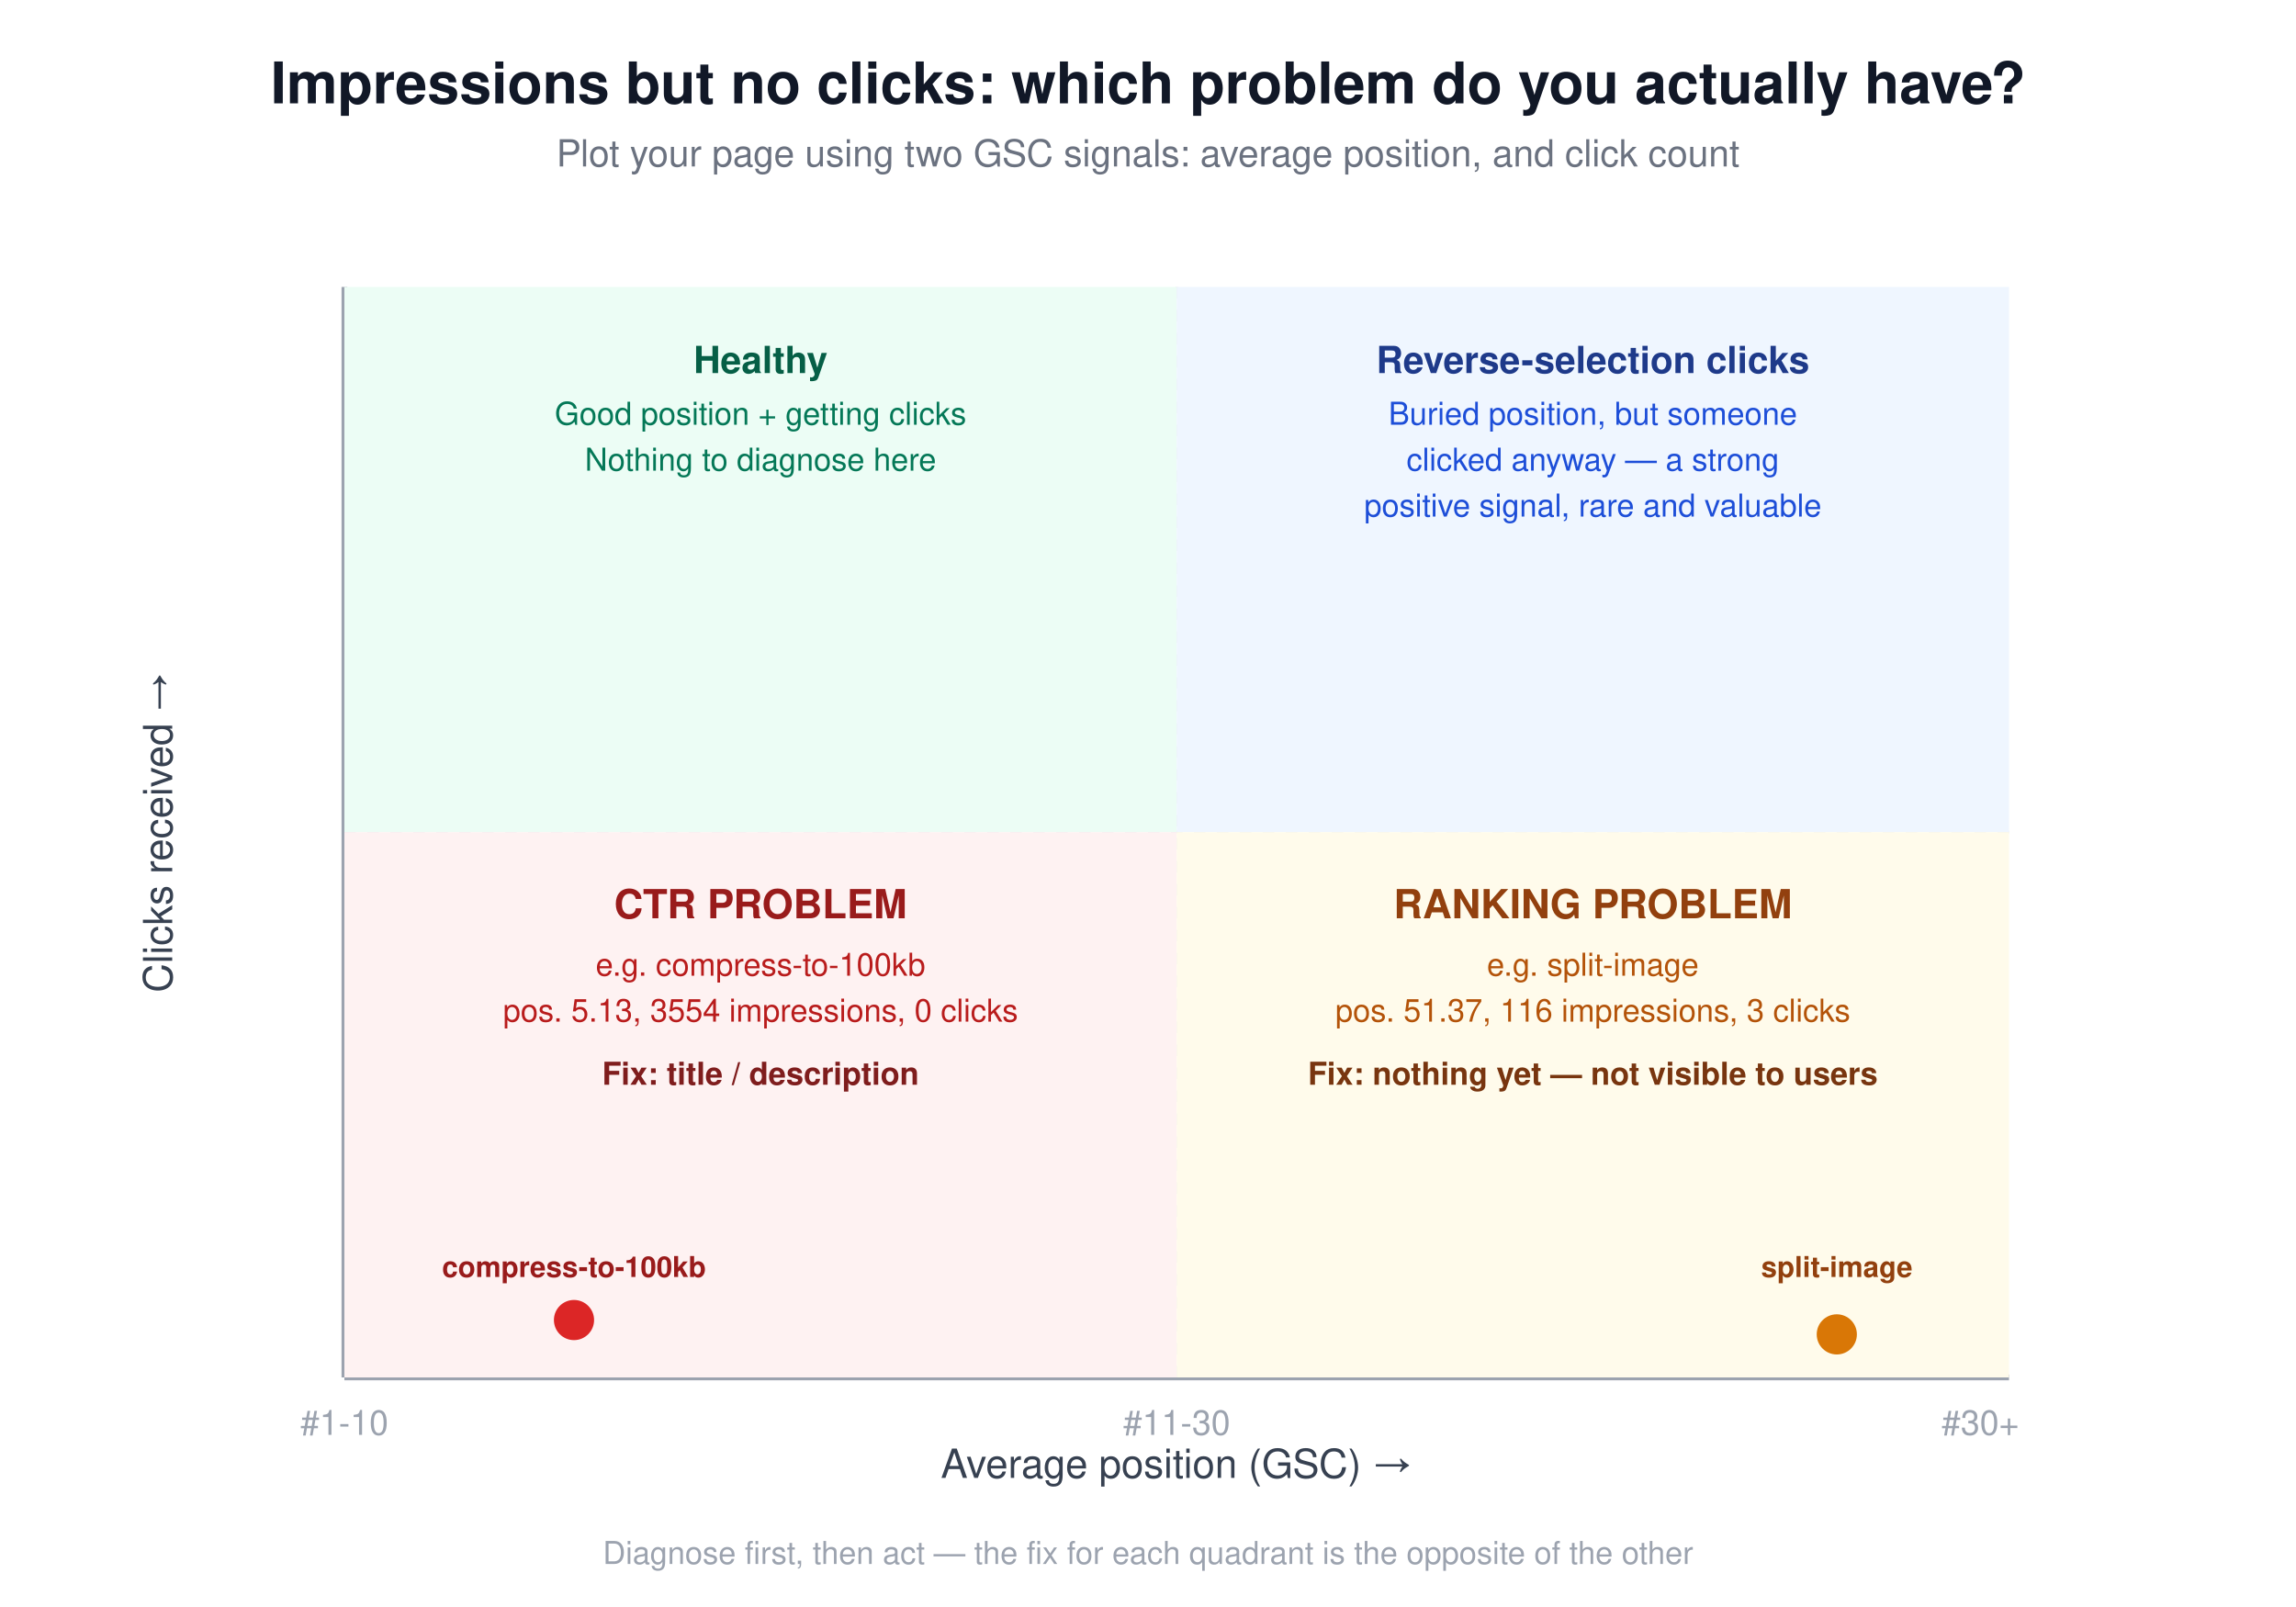
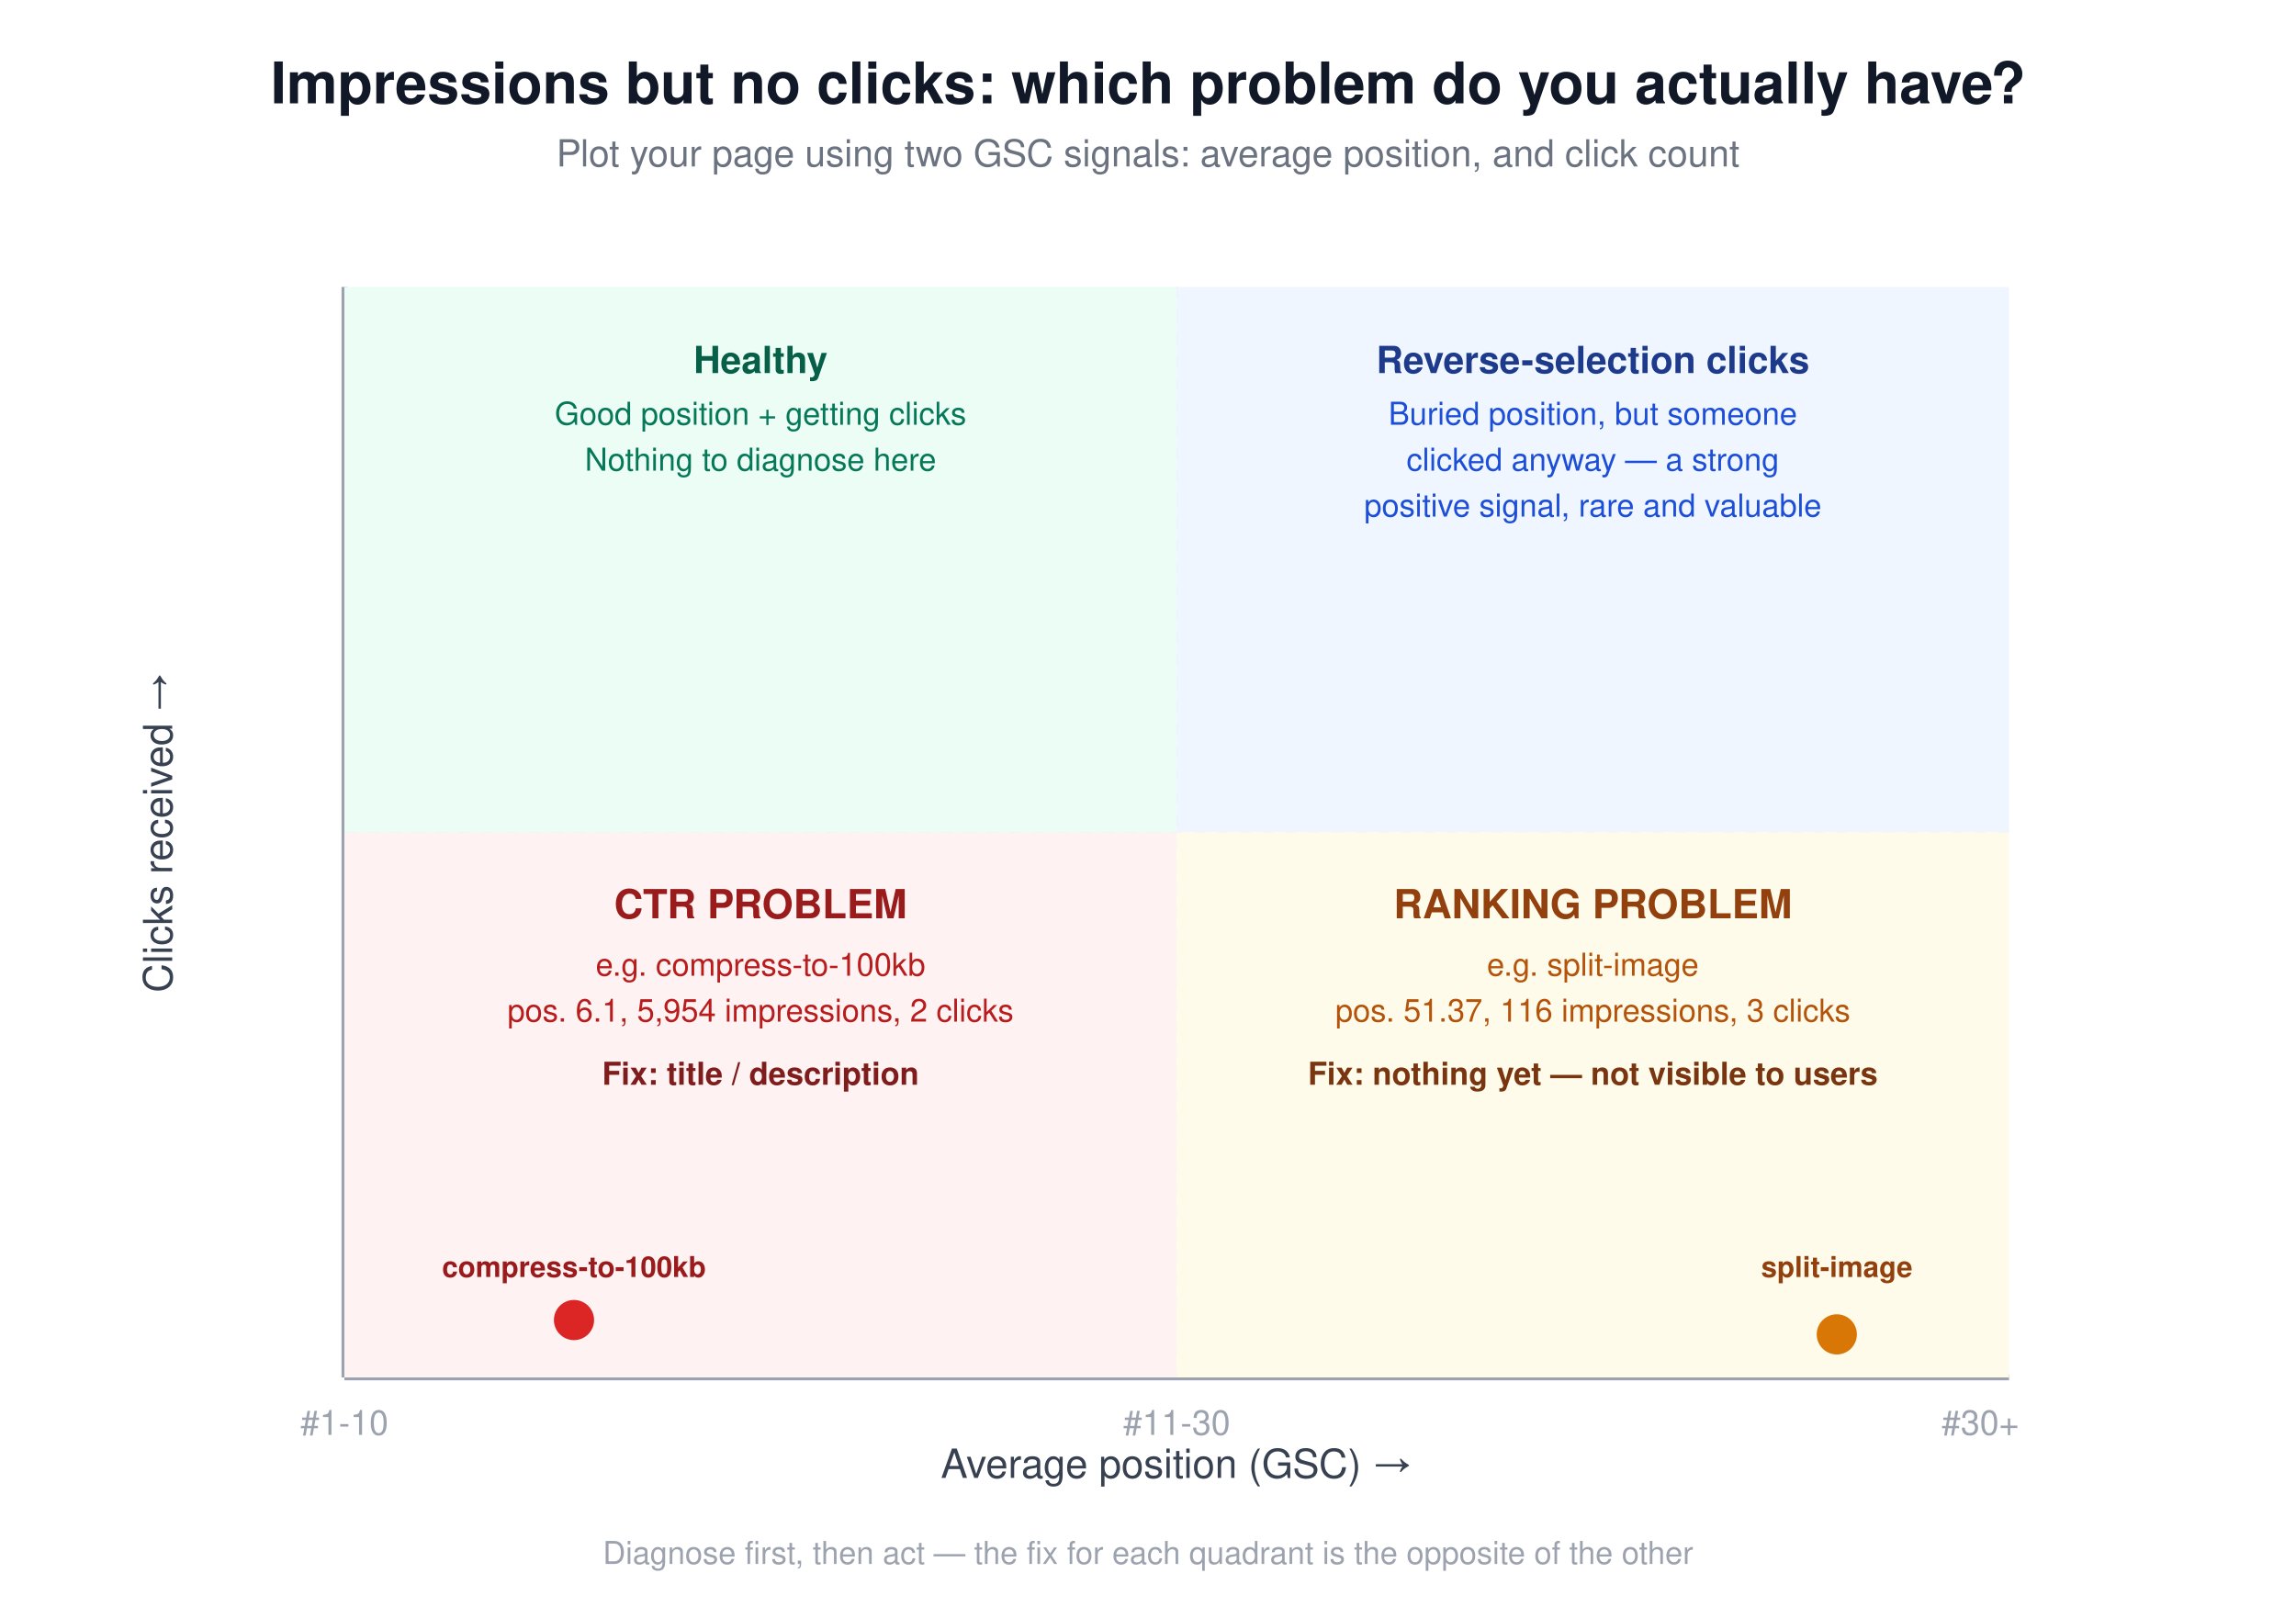
<svg xmlns="http://www.w3.org/2000/svg" viewBox="0 0 800 560" font-family="Helvetica, Arial, sans-serif">
  <rect width="800" height="560" fill="#ffffff" />
  <text x="400" y="36" text-anchor="middle" font-size="20" font-weight="700" fill="#111827">Impressions but no clicks: which problem do you actually have?</text>
  <text x="400" y="58" text-anchor="middle" font-size="13" fill="#6b7280">Plot your page using two GSC signals: average position, and click count</text>
  <line x1="120" y1="480" x2="700" y2="480" stroke="#9ca3af" stroke-width="2" />
  <line x1="120" y1="480" x2="120" y2="100" stroke="#9ca3af" stroke-width="2" />
  <text x="410" y="515" text-anchor="middle" font-size="14" fill="#374151">Average position (GSC) →</text>
  <text x="60" y="290" text-anchor="middle" font-size="14" fill="#374151" transform="rotate(-90 60 290)">Clicks received →</text>
  <text x="120" y="500" text-anchor="middle" font-size="12" fill="#9ca3af">#1-10</text>
  <text x="410" y="500" text-anchor="middle" font-size="12" fill="#9ca3af">#11-30</text>
  <text x="690" y="500" text-anchor="middle" font-size="12" fill="#9ca3af">#30+</text>
  <line x1="410" y1="100" x2="410" y2="480" stroke="#e5e7eb" stroke-width="1" stroke-dasharray="4 4" />
  <line x1="120" y1="290" x2="700" y2="290" stroke="#e5e7eb" stroke-width="1" stroke-dasharray="4 4" />
  <rect x="120" y="100" width="290" height="190" fill="#ecfdf5" />
  <text x="265" y="130" text-anchor="middle" font-size="13" font-weight="600" fill="#065f46">Healthy</text>
  <text x="265" y="148" text-anchor="middle" font-size="11" fill="#047857">Good position + getting clicks</text>
  <text x="265" y="164" text-anchor="middle" font-size="11" fill="#047857">Nothing to diagnose here</text>
  <rect x="410" y="100" width="290" height="190" fill="#eff6ff" />
  <text x="555" y="130" text-anchor="middle" font-size="13" font-weight="600" fill="#1e3a8a">Reverse-selection clicks</text>
  <text x="555" y="148" text-anchor="middle" font-size="11" fill="#1d4ed8">Buried position, but someone</text>
  <text x="555" y="164" text-anchor="middle" font-size="11" fill="#1d4ed8">clicked anyway — a strong</text>
  <text x="555" y="180" text-anchor="middle" font-size="11" fill="#1d4ed8">positive signal, rare and valuable</text>
  <rect x="120" y="290" width="290" height="190" fill="#fef2f2" />
  <text x="265" y="320" text-anchor="middle" font-size="14" font-weight="700" fill="#991b1b">CTR PROBLEM</text>
  <text x="265" y="340" text-anchor="middle" font-size="11" fill="#b91c1c">e.g. compress-to-100kb</text>
-   <text x="265" y="356" text-anchor="middle" font-size="11" fill="#b91c1c">pos. 5.13, 3554 impressions, 0 clicks</text>
+   <text x="265" y="356" text-anchor="middle" font-size="11" fill="#b91c1c">pos. 6.1, 5,954 impressions, 2 clicks</text>
  <text x="265" y="378" text-anchor="middle" font-size="11" font-weight="600" fill="#7f1d1d">Fix: title / description</text>
  <rect x="410" y="290" width="290" height="190" fill="#fffbeb" />
  <text x="555" y="320" text-anchor="middle" font-size="14" font-weight="700" fill="#92400e">RANKING PROBLEM</text>
  <text x="555" y="340" text-anchor="middle" font-size="11" fill="#b45309">e.g. split-image</text>
  <text x="555" y="356" text-anchor="middle" font-size="11" fill="#b45309">pos. 51.37, 116 impressions, 3 clicks</text>
  <text x="555" y="378" text-anchor="middle" font-size="11" font-weight="600" fill="#78350f">Fix: nothing yet — not visible to users</text>
  <circle cx="200" cy="460" r="7" fill="#dc2626" />
  <text x="200" y="445" text-anchor="middle" font-size="10" fill="#991b1b" font-weight="600">compress-to-100kb</text>
  <circle cx="640" cy="465" r="7" fill="#d97706" />
  <text x="640" y="445" text-anchor="middle" font-size="10" fill="#92400e" font-weight="600">split-image</text>
  <text x="400" y="545" text-anchor="middle" font-size="11" fill="#9ca3af">Diagnose first, then act — the fix for each quadrant is the opposite of the other</text>
</svg>
